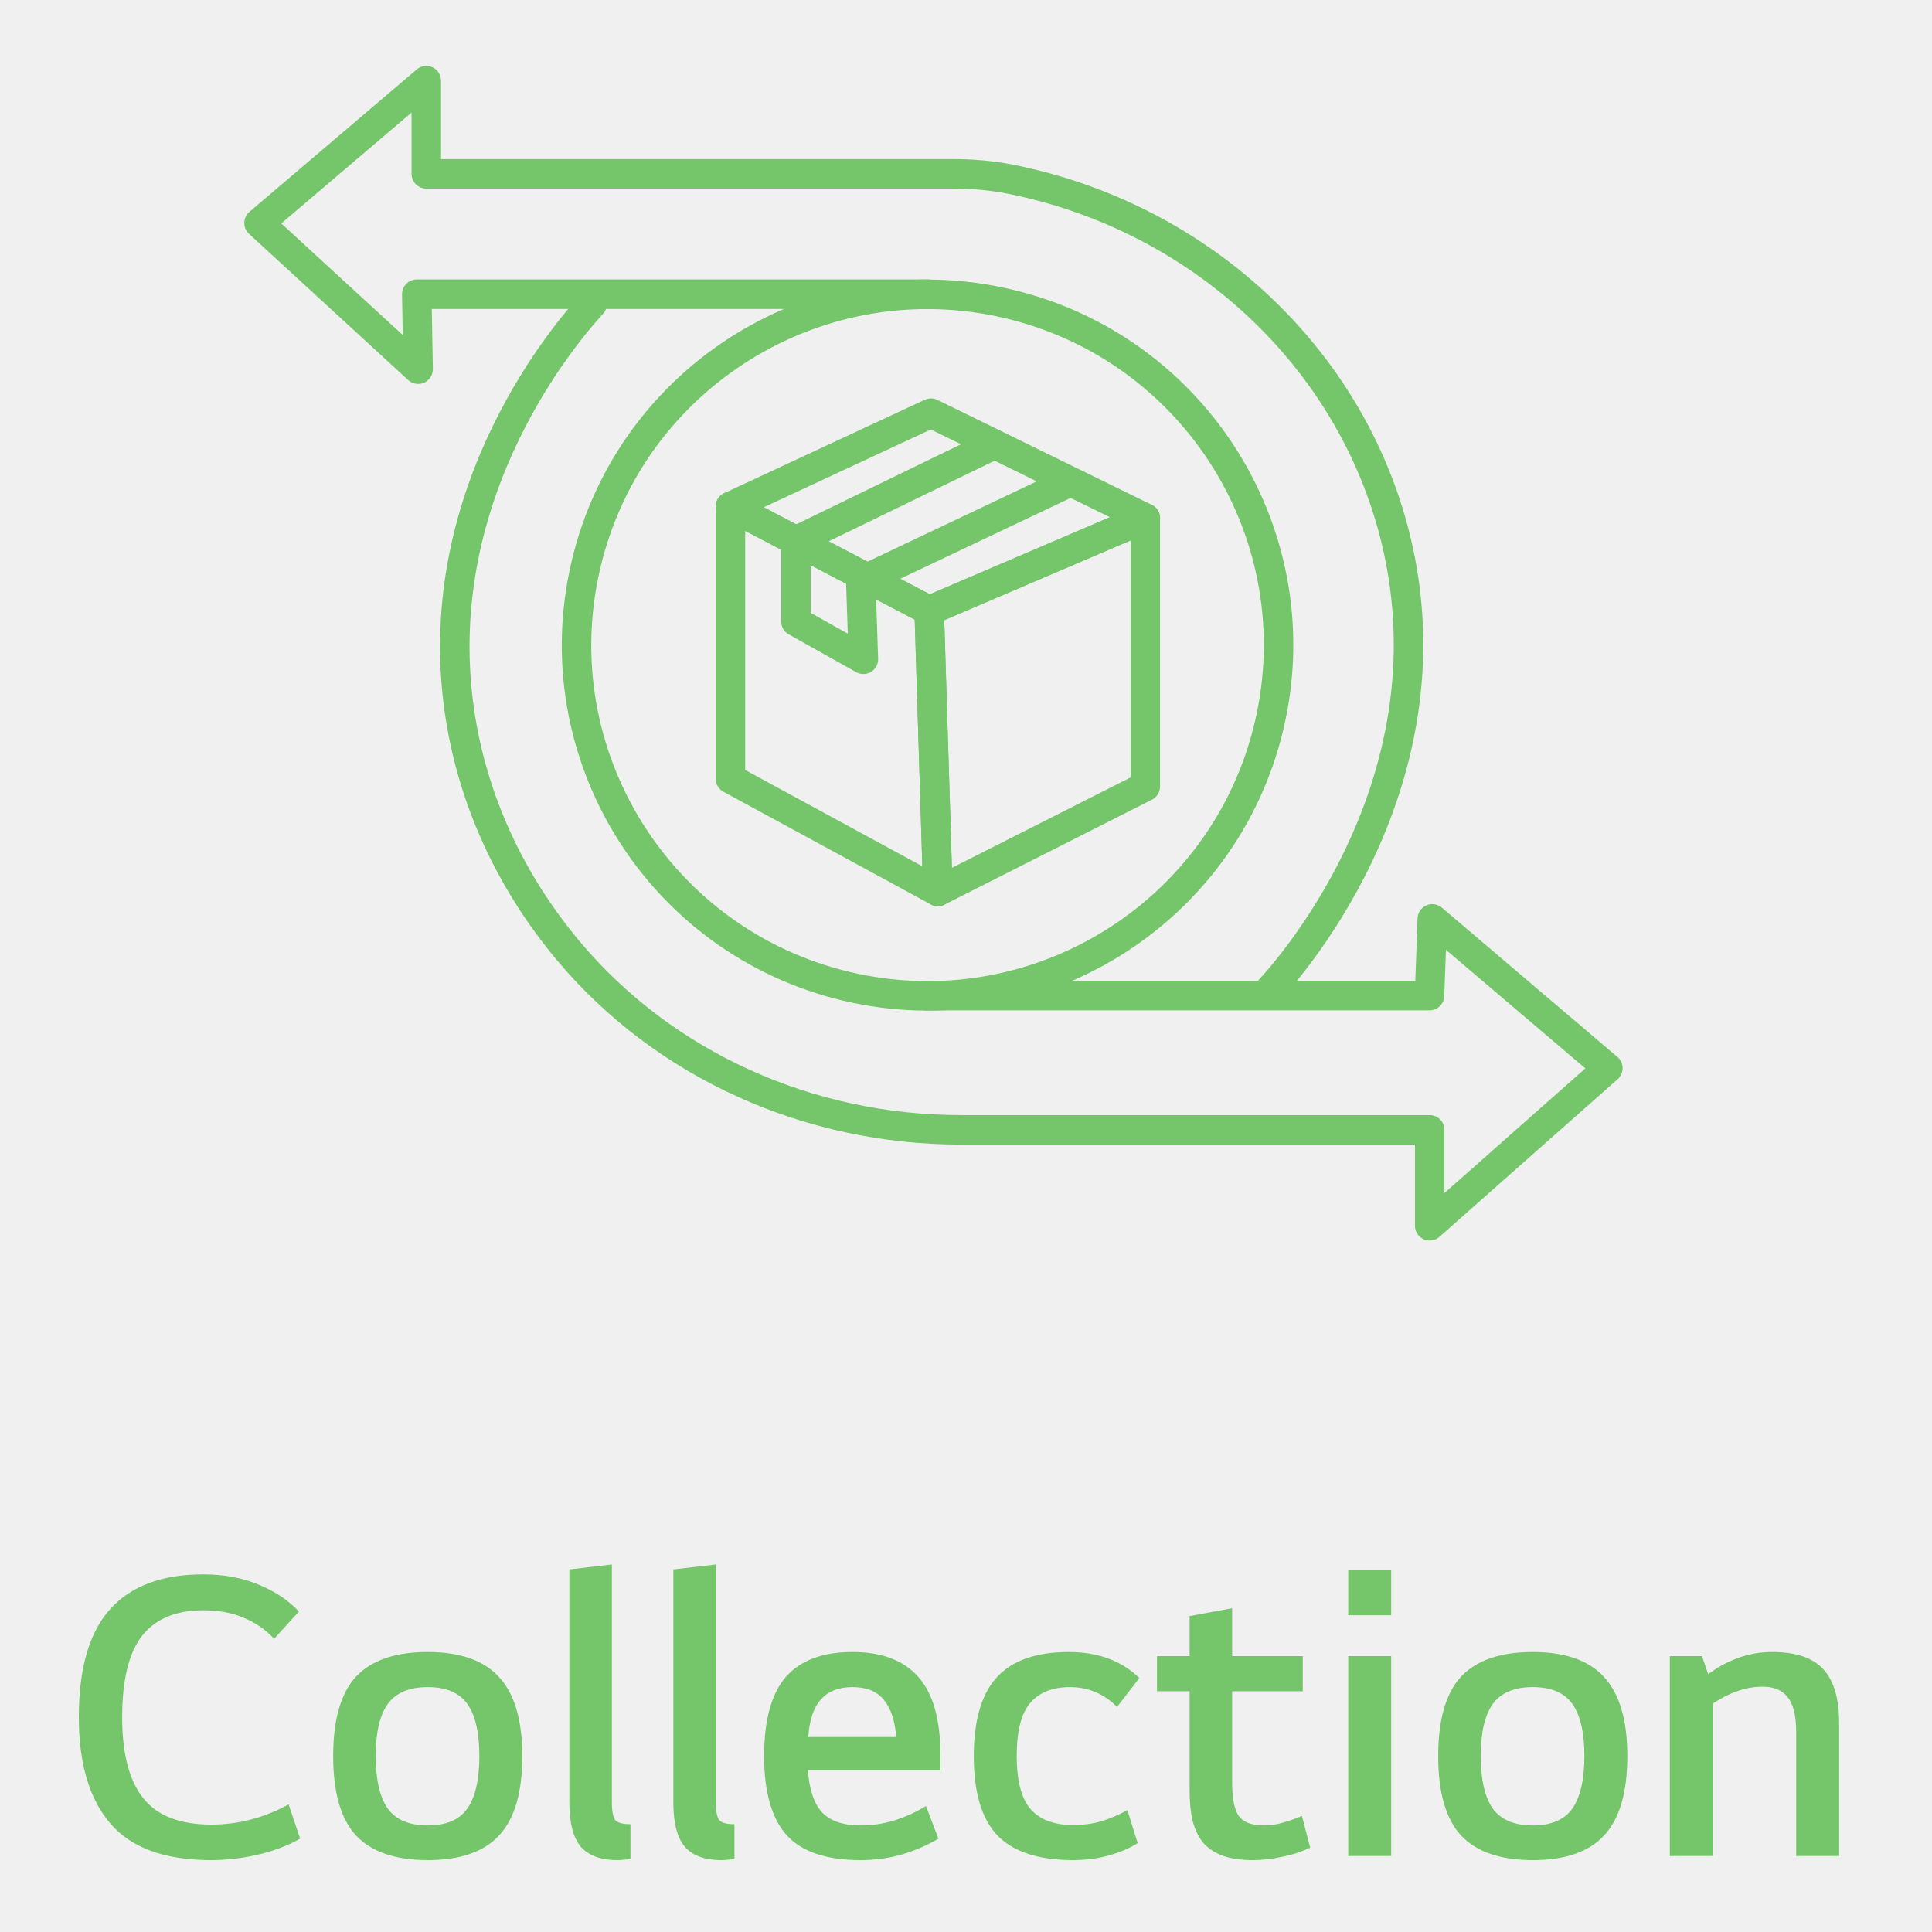
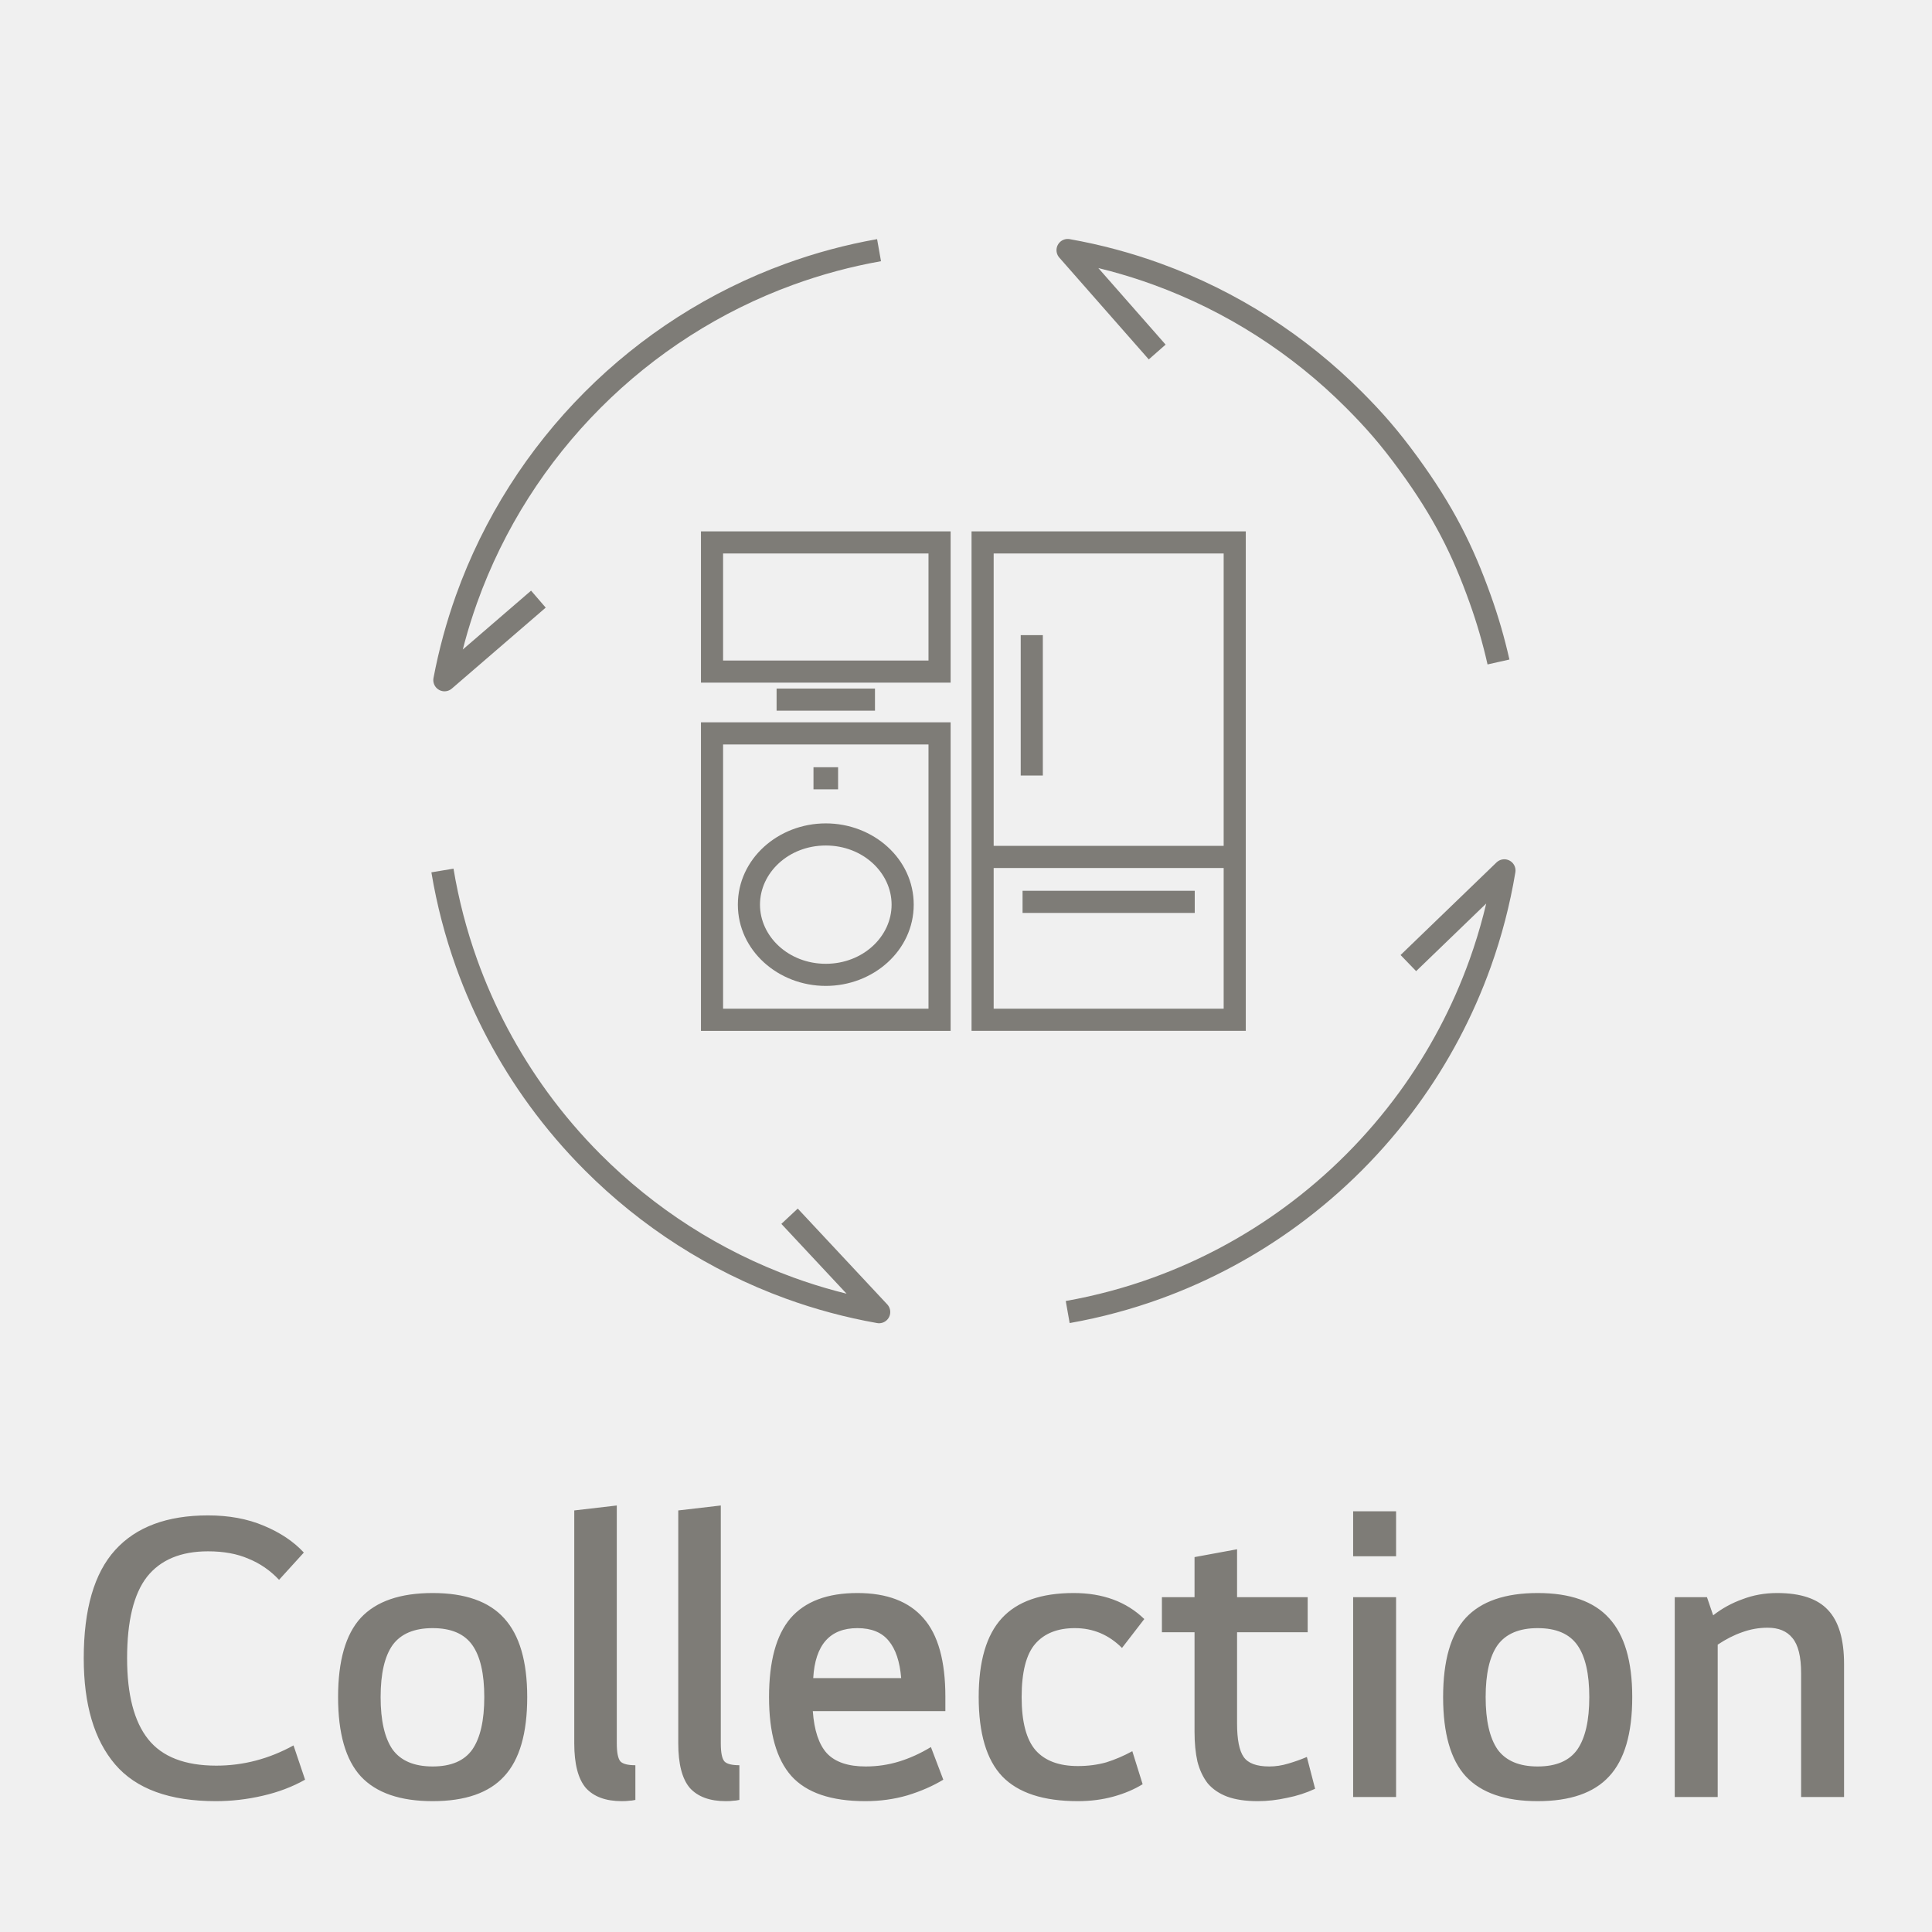
<svg xmlns="http://www.w3.org/2000/svg" width="131" height="131" viewBox="0 0 131 131" fill="none">
-   <g clip-path="url(#clip0_1071_6379)">
-     <path d="M63.007 41.401L49.528 34.343L63.124 28.014L77.66 35.13L63.007 41.401Z" stroke="#75C66B" stroke-width="2" stroke-linecap="round" stroke-linejoin="round" />
-     <path d="M63.003 41.399L77.657 35.129V53.33L63.591 60.446L63.003 41.399Z" stroke="#75C66B" stroke-width="2" stroke-linecap="round" stroke-linejoin="round" />
-     <path d="M63.007 41.402L49.528 34.344V52.804L63.594 60.449L63.007 41.402Z" stroke="#75C66B" stroke-width="2" stroke-linecap="round" stroke-linejoin="round" />
-     <path d="M67.438 30.129L53.971 36.669V42.142L58.542 44.702L58.366 39.406L72.126 32.877" stroke="#75C66B" stroke-width="2" stroke-linecap="round" stroke-linejoin="round" />
-     <path d="M86.052 49.203C89.071 36.422 81.149 23.615 68.358 20.598C55.568 17.581 42.752 25.497 39.733 38.279C36.714 51.06 44.636 63.868 57.426 66.884C70.217 69.901 83.033 61.985 86.052 49.203Z" stroke="#75C66B" stroke-width="2" stroke-linecap="round" stroke-linejoin="round" />
-     <path d="M85.885 67.33C86.661 66.532 98.823 53.58 94.628 36.494C91.608 24.223 81.361 14.711 68.517 12.151C67.224 11.893 65.908 11.787 64.604 11.787H28.904V5.469L17.564 15.122L28.352 25.033L28.258 19.948H62.9" stroke="#75C66B" stroke-width="2" stroke-linecap="round" stroke-linejoin="round" />
-     <path d="M40.149 20.606C38.68 22.215 29.032 33.136 31.136 48.096C31.982 54.132 34.59 59.745 38.492 64.419C45.049 72.263 54.896 76.608 65.131 76.608H96.941V83.113L109.021 72.427L97.118 62.305L96.93 67.507H62.875" stroke="#75C66B" stroke-width="2" stroke-linecap="round" stroke-linejoin="round" />
-   </g>
-   <path d="M14.332 123.718C16.162 123.718 17.907 123.261 19.568 122.346L20.352 124.67C19.494 125.156 18.532 125.52 17.468 125.762C16.423 126.005 15.368 126.126 14.304 126.126C11.168 126.126 8.891 125.296 7.472 123.634C6.054 121.973 5.344 119.574 5.344 116.438C5.344 113.116 6.054 110.67 7.472 109.102C8.891 107.534 10.991 106.75 13.772 106.75C15.191 106.75 16.451 106.984 17.552 107.45C18.672 107.917 19.578 108.524 20.268 109.27L18.588 111.118C17.991 110.484 17.3 110.008 16.516 109.69C15.751 109.354 14.836 109.186 13.772 109.186C11.924 109.186 10.543 109.765 9.628 110.922C8.732 112.08 8.284 113.918 8.284 116.438C8.284 118.902 8.76 120.732 9.712 121.926C10.664 123.121 12.204 123.718 14.332 123.718ZM22.591 119.07C22.591 116.606 23.104 114.814 24.131 113.694C25.176 112.574 26.8 112.014 29.003 112.014C31.206 112.014 32.82 112.584 33.847 113.722C34.892 114.861 35.415 116.644 35.415 119.07C35.415 121.534 34.892 123.326 33.847 124.446C32.82 125.566 31.206 126.126 29.003 126.126C26.8 126.126 25.176 125.566 24.131 124.446C23.104 123.326 22.591 121.534 22.591 119.07ZM25.475 119.07C25.475 120.657 25.746 121.842 26.287 122.626C26.847 123.392 27.752 123.774 29.003 123.774C30.254 123.774 31.15 123.392 31.691 122.626C32.232 121.842 32.503 120.657 32.503 119.07C32.503 117.484 32.232 116.308 31.691 115.542C31.15 114.777 30.254 114.394 29.003 114.394C27.752 114.394 26.847 114.777 26.287 115.542C25.746 116.308 25.475 117.484 25.475 119.07ZM41.489 106.078V122.206C41.489 122.841 41.573 123.252 41.741 123.438C41.909 123.606 42.245 123.69 42.749 123.69V126.042C42.581 126.08 42.441 126.098 42.329 126.098C42.217 126.117 42.049 126.126 41.825 126.126C40.742 126.126 39.93 125.828 39.389 125.23C38.866 124.614 38.605 123.606 38.605 122.206V106.414L41.489 106.078ZM48.54 106.078V122.206C48.54 122.841 48.624 123.252 48.792 123.438C48.96 123.606 49.296 123.69 49.8 123.69V126.042C49.632 126.08 49.492 126.098 49.38 126.098C49.268 126.117 49.1 126.126 48.876 126.126C47.794 126.126 46.981 125.828 46.44 125.23C45.917 124.614 45.656 123.606 45.656 122.206V106.414L48.54 106.078ZM58.336 126.126C56.021 126.126 54.35 125.557 53.324 124.418C52.316 123.28 51.812 121.497 51.812 119.07C51.812 116.644 52.297 114.861 53.268 113.722C54.257 112.584 55.769 112.014 57.804 112.014C59.801 112.014 61.294 112.584 62.284 113.722C63.273 114.842 63.768 116.616 63.768 119.042V120.022H54.78C54.873 121.329 55.19 122.281 55.732 122.878C56.292 123.476 57.169 123.774 58.364 123.774C59.148 123.774 59.904 123.662 60.632 123.438C61.36 123.214 62.078 122.888 62.788 122.458L63.628 124.67C62.918 125.1 62.106 125.454 61.192 125.734C60.296 125.996 59.344 126.126 58.336 126.126ZM60.772 117.782C60.678 116.662 60.398 115.822 59.932 115.262C59.465 114.684 58.756 114.394 57.804 114.394C55.937 114.394 54.938 115.524 54.808 117.782H60.772ZM72.747 123.746C73.438 123.746 74.082 123.662 74.679 123.494C75.276 123.308 75.864 123.056 76.443 122.738L77.143 124.978C76.564 125.333 75.902 125.613 75.155 125.818C74.408 126.024 73.606 126.126 72.747 126.126C70.414 126.126 68.706 125.566 67.623 124.446C66.559 123.326 66.027 121.534 66.027 119.07C66.027 116.644 66.55 114.861 67.595 113.722C68.64 112.584 70.264 112.014 72.467 112.014C74.446 112.014 76.042 112.602 77.255 113.778L75.743 115.738C74.847 114.842 73.783 114.394 72.551 114.394C71.375 114.394 70.479 114.749 69.863 115.458C69.247 116.168 68.939 117.372 68.939 119.07C68.939 120.75 69.256 121.954 69.891 122.682C70.526 123.392 71.478 123.746 72.747 123.746ZM83.546 114.674V120.862C83.546 121.945 83.695 122.701 83.994 123.13C84.293 123.56 84.871 123.774 85.73 123.774C86.159 123.774 86.589 123.709 87.018 123.578C87.466 123.448 87.886 123.298 88.278 123.13L88.838 125.286C88.241 125.566 87.606 125.772 86.934 125.902C86.262 126.052 85.599 126.126 84.946 126.126C84.125 126.126 83.434 126.024 82.874 125.818C82.333 125.613 81.894 125.314 81.558 124.922C81.241 124.512 81.007 124.017 80.858 123.438C80.727 122.86 80.662 122.188 80.662 121.422V114.674H78.45V112.294H80.662V109.578L83.546 109.046V112.294H88.334V114.674H83.546ZM91.416 112.294H94.329V125.846H91.416V112.294ZM91.416 106.47H94.329V109.522H91.416V106.47ZM97.517 119.07C97.517 116.606 98.031 114.814 99.057 113.694C100.103 112.574 101.727 112.014 103.929 112.014C106.132 112.014 107.747 112.584 108.773 113.722C109.819 114.861 110.341 116.644 110.341 119.07C110.341 121.534 109.819 123.326 108.773 124.446C107.747 125.566 106.132 126.126 103.929 126.126C101.727 126.126 100.103 125.566 99.057 124.446C98.031 123.326 97.517 121.534 97.517 119.07ZM100.401 119.07C100.401 120.657 100.672 121.842 101.213 122.626C101.773 123.392 102.679 123.774 103.929 123.774C105.18 123.774 106.076 123.392 106.617 122.626C107.159 121.842 107.429 120.657 107.429 119.07C107.429 117.484 107.159 116.308 106.617 115.542C106.076 114.777 105.18 114.394 103.929 114.394C102.679 114.394 101.773 114.777 101.213 115.542C100.672 116.308 100.401 117.484 100.401 119.07ZM115.827 113.526C116.424 113.06 117.087 112.696 117.815 112.434C118.543 112.154 119.327 112.014 120.167 112.014C121.754 112.014 122.902 112.397 123.611 113.162C124.339 113.928 124.703 115.15 124.703 116.83V125.846H121.791V117.446C121.791 116.326 121.595 115.533 121.203 115.066C120.83 114.6 120.27 114.366 119.523 114.366C118.926 114.366 118.347 114.469 117.787 114.674C117.246 114.861 116.695 115.141 116.135 115.514V125.846H113.223V112.294H115.407L115.827 113.526Z" fill="#75C66B" />
-   <defs>
-     <clipPath id="clip0_1071_6379">
-       <rect width="98.68" height="84.297" fill="white" transform="translate(15.8262 0.549561)" />
-     </clipPath>
-   </defs>
+   <path d="M59.604 16.963C57.515 17.333 55.486 17.881 53.536 18.591C48.47 20.434 43.927 23.369 40.191 27.112C36.419 30.891 33.468 35.492 31.631 40.625C30.998 42.396 30.497 44.23 30.14 46.114L36.506 40.625M72.396 88.963C74.485 88.593 76.513 88.046 78.464 87.336C81.74 86.144 84.797 84.495 87.559 82.467C89.068 81.358 90.489 80.137 91.809 78.815C93.144 77.477 94.377 76.036 95.494 74.505C97.531 71.711 99.182 68.617 100.368 65.302C101.09 63.285 101.64 61.187 102 59.024L95.494 65.302M30 59.024C30.36 61.187 30.91 63.285 31.631 65.302C32.818 68.617 34.469 71.711 36.506 74.505C37.623 76.036 38.855 77.477 40.191 78.815C43.927 82.557 48.47 85.492 53.536 87.336C55.486 88.046 57.515 88.593 59.604 88.963L53.536 82.467M101.605 44.886C101.278 43.431 100.864 42.009 100.368 40.625C99.182 37.31 97.889 34.708 95.494 31.422C94.189 29.632 93.144 28.45 91.809 27.112C88.073 23.369 83.53 20.434 78.464 18.591C76.513 17.881 74.485 17.333 72.396 16.963L78.464 23.868" stroke="#7E7C77" stroke-width="1.52" stroke-linejoin="round" />
+   <path fill-rule="evenodd" clip-rule="evenodd" d="M47.529 36.03H48.279H63.707H64.457V36.78V45.538V46.288H63.707H48.279H47.529V45.538V36.78V36.03ZM49.029 37.53V44.788H62.957V37.53H49.029ZM65.876 36.03H66.626H83.721H84.471V36.78V69.146V69.896H83.721H66.626H65.876V69.146V36.78V36.03ZM67.376 37.53V57.355H82.971V37.53H67.376ZM67.376 68.396V58.855H82.971V68.396H67.376ZM48.279 48.977H47.529V49.727V69.147V69.897H48.279H63.707H64.457V69.147V49.727V48.977H63.707H48.279ZM49.029 68.397V50.477H62.957V68.397H49.029ZM81.01 60.401H69.335V61.901H81.01V60.401ZM55.159 52.022H56.827V53.522H55.159V52.022ZM69.21 43.065V52.584H70.71V43.065H69.21ZM52.657 46.688H59.328V48.188H52.657V46.688ZM51.531 61.34C51.531 59.188 53.463 57.33 55.993 57.33C58.522 57.33 60.455 59.188 60.455 61.34C60.455 63.492 58.522 65.35 55.993 65.35C53.463 65.35 51.531 63.492 51.531 61.34ZM55.993 55.83C52.766 55.83 50.031 58.234 50.031 61.34C50.031 64.445 52.766 66.85 55.993 66.85C59.22 66.85 61.955 64.445 61.955 61.34C61.955 58.234 59.22 55.83 55.993 55.83Z" fill="#7E7C77" />
+   <path d="M14.666 119.72C16.495 119.72 18.24 119.263 19.902 118.348L20.686 120.672C19.827 121.157 18.866 121.521 17.802 121.764C16.756 122.007 15.702 122.128 14.638 122.128C11.502 122.128 9.224 121.297 7.806 119.636C6.387 117.975 5.678 115.576 5.678 112.44C5.678 109.117 6.387 106.672 7.806 105.104C9.224 103.536 11.324 102.752 14.106 102.752C15.524 102.752 16.784 102.985 17.886 103.452C19.006 103.919 19.911 104.525 20.602 105.272L18.922 107.12C18.324 106.485 17.634 106.009 16.85 105.692C16.084 105.356 15.17 105.188 14.106 105.188C12.258 105.188 10.876 105.767 9.962 106.924C9.066 108.081 8.618 109.92 8.618 112.44C8.618 114.904 9.094 116.733 10.046 117.928C10.998 119.123 12.538 119.72 14.666 119.72ZM22.924 115.072C22.924 112.608 23.438 110.816 24.465 109.696C25.51 108.576 27.134 108.016 29.337 108.016C31.539 108.016 33.154 108.585 34.181 109.724C35.226 110.863 35.748 112.645 35.748 115.072C35.748 117.536 35.226 119.328 34.181 120.448C33.154 121.568 31.539 122.128 29.337 122.128C27.134 122.128 25.51 121.568 24.465 120.448C23.438 119.328 22.924 117.536 22.924 115.072ZM25.808 115.072C25.808 116.659 26.079 117.844 26.62 118.628C27.18 119.393 28.086 119.776 29.337 119.776C30.587 119.776 31.483 119.393 32.025 118.628C32.566 117.844 32.837 116.659 32.837 115.072C32.837 113.485 32.566 112.309 32.025 111.544C31.483 110.779 30.587 110.396 29.337 110.396C28.086 110.396 27.18 110.779 26.62 111.544C26.079 112.309 25.808 113.485 25.808 115.072ZM41.822 102.08V118.208C41.822 118.843 41.906 119.253 42.074 119.44C42.242 119.608 42.578 119.692 43.082 119.692V122.044C42.914 122.081 42.774 122.1 42.662 122.1C42.55 122.119 42.382 122.128 42.158 122.128C41.076 122.128 40.264 121.829 39.722 121.232C39.2 120.616 38.938 119.608 38.938 118.208V102.416L41.822 102.08ZM48.874 102.08V118.208C48.874 118.843 48.958 119.253 49.126 119.44C49.294 119.608 49.63 119.692 50.134 119.692V122.044C49.966 122.081 49.826 122.1 49.714 122.1C49.602 122.119 49.434 122.128 49.21 122.128C48.127 122.128 47.315 121.829 46.774 121.232C46.251 120.616 45.99 119.608 45.99 118.208V102.416L48.874 102.08ZM58.669 122.128C56.354 122.128 54.684 121.559 53.657 120.42C52.649 119.281 52.145 117.499 52.145 115.072C52.145 112.645 52.63 110.863 53.601 109.724C54.59 108.585 56.102 108.016 58.137 108.016C60.134 108.016 61.628 108.585 62.617 109.724C63.606 110.844 64.101 112.617 64.101 115.044V116.024H55.113C55.206 117.331 55.524 118.283 56.065 118.88C56.625 119.477 57.502 119.776 58.697 119.776C59.481 119.776 60.237 119.664 60.965 119.44C61.693 119.216 62.412 118.889 63.121 118.46L63.961 120.672C63.252 121.101 62.44 121.456 61.525 121.736C60.629 121.997 59.677 122.128 58.669 122.128ZM61.105 113.784C61.012 112.664 60.732 111.824 60.265 111.264C59.798 110.685 59.089 110.396 58.137 110.396C56.27 110.396 55.272 111.525 55.141 113.784H61.105ZM73.081 119.748C73.771 119.748 74.415 119.664 75.013 119.496C75.61 119.309 76.198 119.057 76.777 118.74L77.477 120.98C76.898 121.335 76.235 121.615 75.489 121.82C74.742 122.025 73.939 122.128 73.081 122.128C70.747 122.128 69.039 121.568 67.957 120.448C66.893 119.328 66.361 117.536 66.361 115.072C66.361 112.645 66.883 110.863 67.929 109.724C68.974 108.585 70.598 108.016 72.801 108.016C74.779 108.016 76.375 108.604 77.589 109.78L76.077 111.74C75.181 110.844 74.117 110.396 72.885 110.396C71.709 110.396 70.813 110.751 70.197 111.46C69.581 112.169 69.273 113.373 69.273 115.072C69.273 116.752 69.59 117.956 70.225 118.684C70.859 119.393 71.811 119.748 73.081 119.748ZM83.88 110.676V116.864C83.88 117.947 84.029 118.703 84.328 119.132C84.626 119.561 85.205 119.776 86.064 119.776C86.493 119.776 86.922 119.711 87.352 119.58C87.8 119.449 88.22 119.3 88.612 119.132L89.172 121.288C88.574 121.568 87.94 121.773 87.268 121.904C86.596 122.053 85.933 122.128 85.28 122.128C84.458 122.128 83.768 122.025 83.208 121.82C82.666 121.615 82.228 121.316 81.892 120.924C81.574 120.513 81.341 120.019 81.192 119.44C81.061 118.861 80.996 118.189 80.996 117.424V110.676H78.784V108.296H80.996V105.58L83.88 105.048V108.296H88.668V110.676H83.88ZM91.75 108.296H94.662V121.848H91.75V108.296ZM91.75 102.472H94.662V105.524H91.75V102.472ZM97.851 115.072C97.851 112.608 98.364 110.816 99.391 109.696C100.436 108.576 102.06 108.016 104.263 108.016C106.465 108.016 108.08 108.585 109.107 109.724C110.152 110.863 110.675 112.645 110.675 115.072C110.675 117.536 110.152 119.328 109.107 120.448C108.08 121.568 106.465 122.128 104.263 122.128C102.06 122.128 100.436 121.568 99.391 120.448C98.364 119.328 97.851 117.536 97.851 115.072ZM100.735 115.072C100.735 116.659 101.005 117.844 101.547 118.628C102.107 119.393 103.012 119.776 104.263 119.776C105.513 119.776 106.409 119.393 106.951 118.628C107.492 117.844 107.763 116.659 107.763 115.072C107.763 113.485 107.492 112.309 106.951 111.544C106.409 110.779 105.513 110.396 104.263 110.396C103.012 110.396 102.107 110.779 101.547 111.544C101.005 112.309 100.735 113.485 100.735 115.072ZM116.161 109.528C116.758 109.061 117.421 108.697 118.149 108.436C118.877 108.156 119.661 108.016 120.501 108.016C122.087 108.016 123.235 108.399 123.945 109.164C124.673 109.929 125.037 111.152 125.037 112.832V121.848H122.125V113.448C122.125 112.328 121.929 111.535 121.537 111.068C121.163 110.601 120.603 110.368 119.857 110.368C119.259 110.368 118.681 110.471 118.121 110.676C117.579 110.863 117.029 111.143 116.469 111.516V121.848H113.557V108.296H115.741L116.161 109.528Z" fill="#7E7C77" />
</svg>
